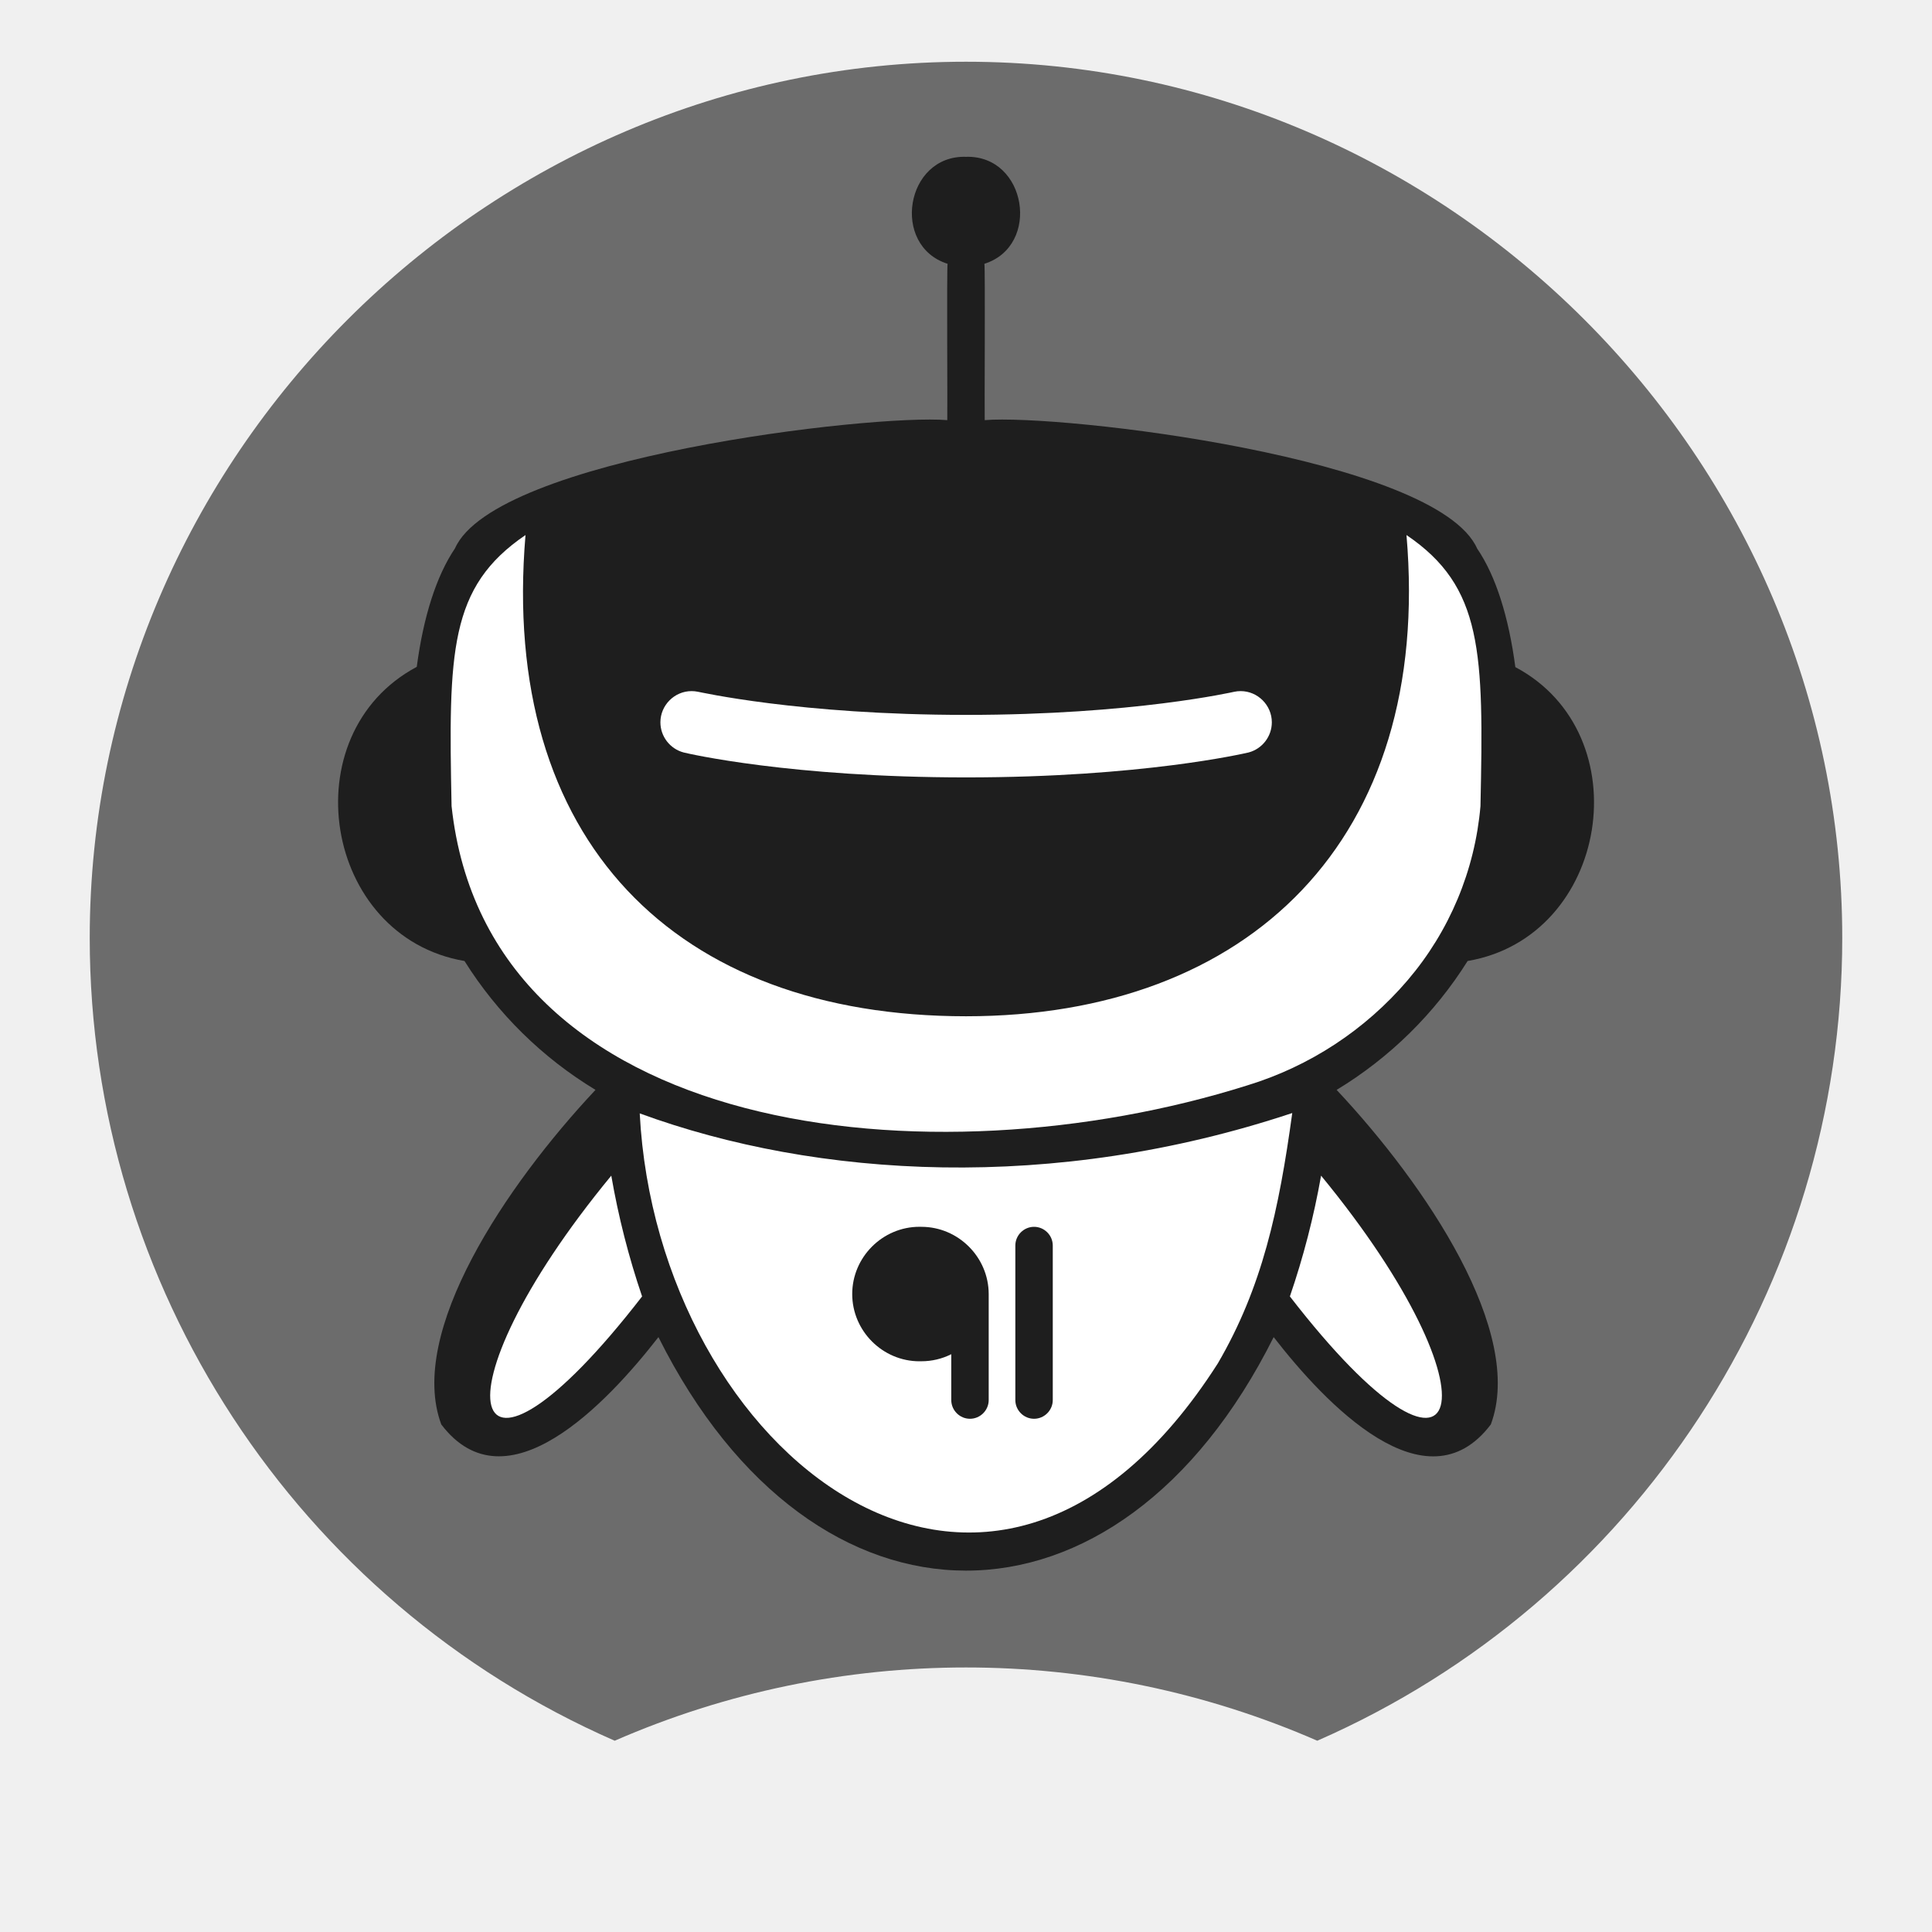
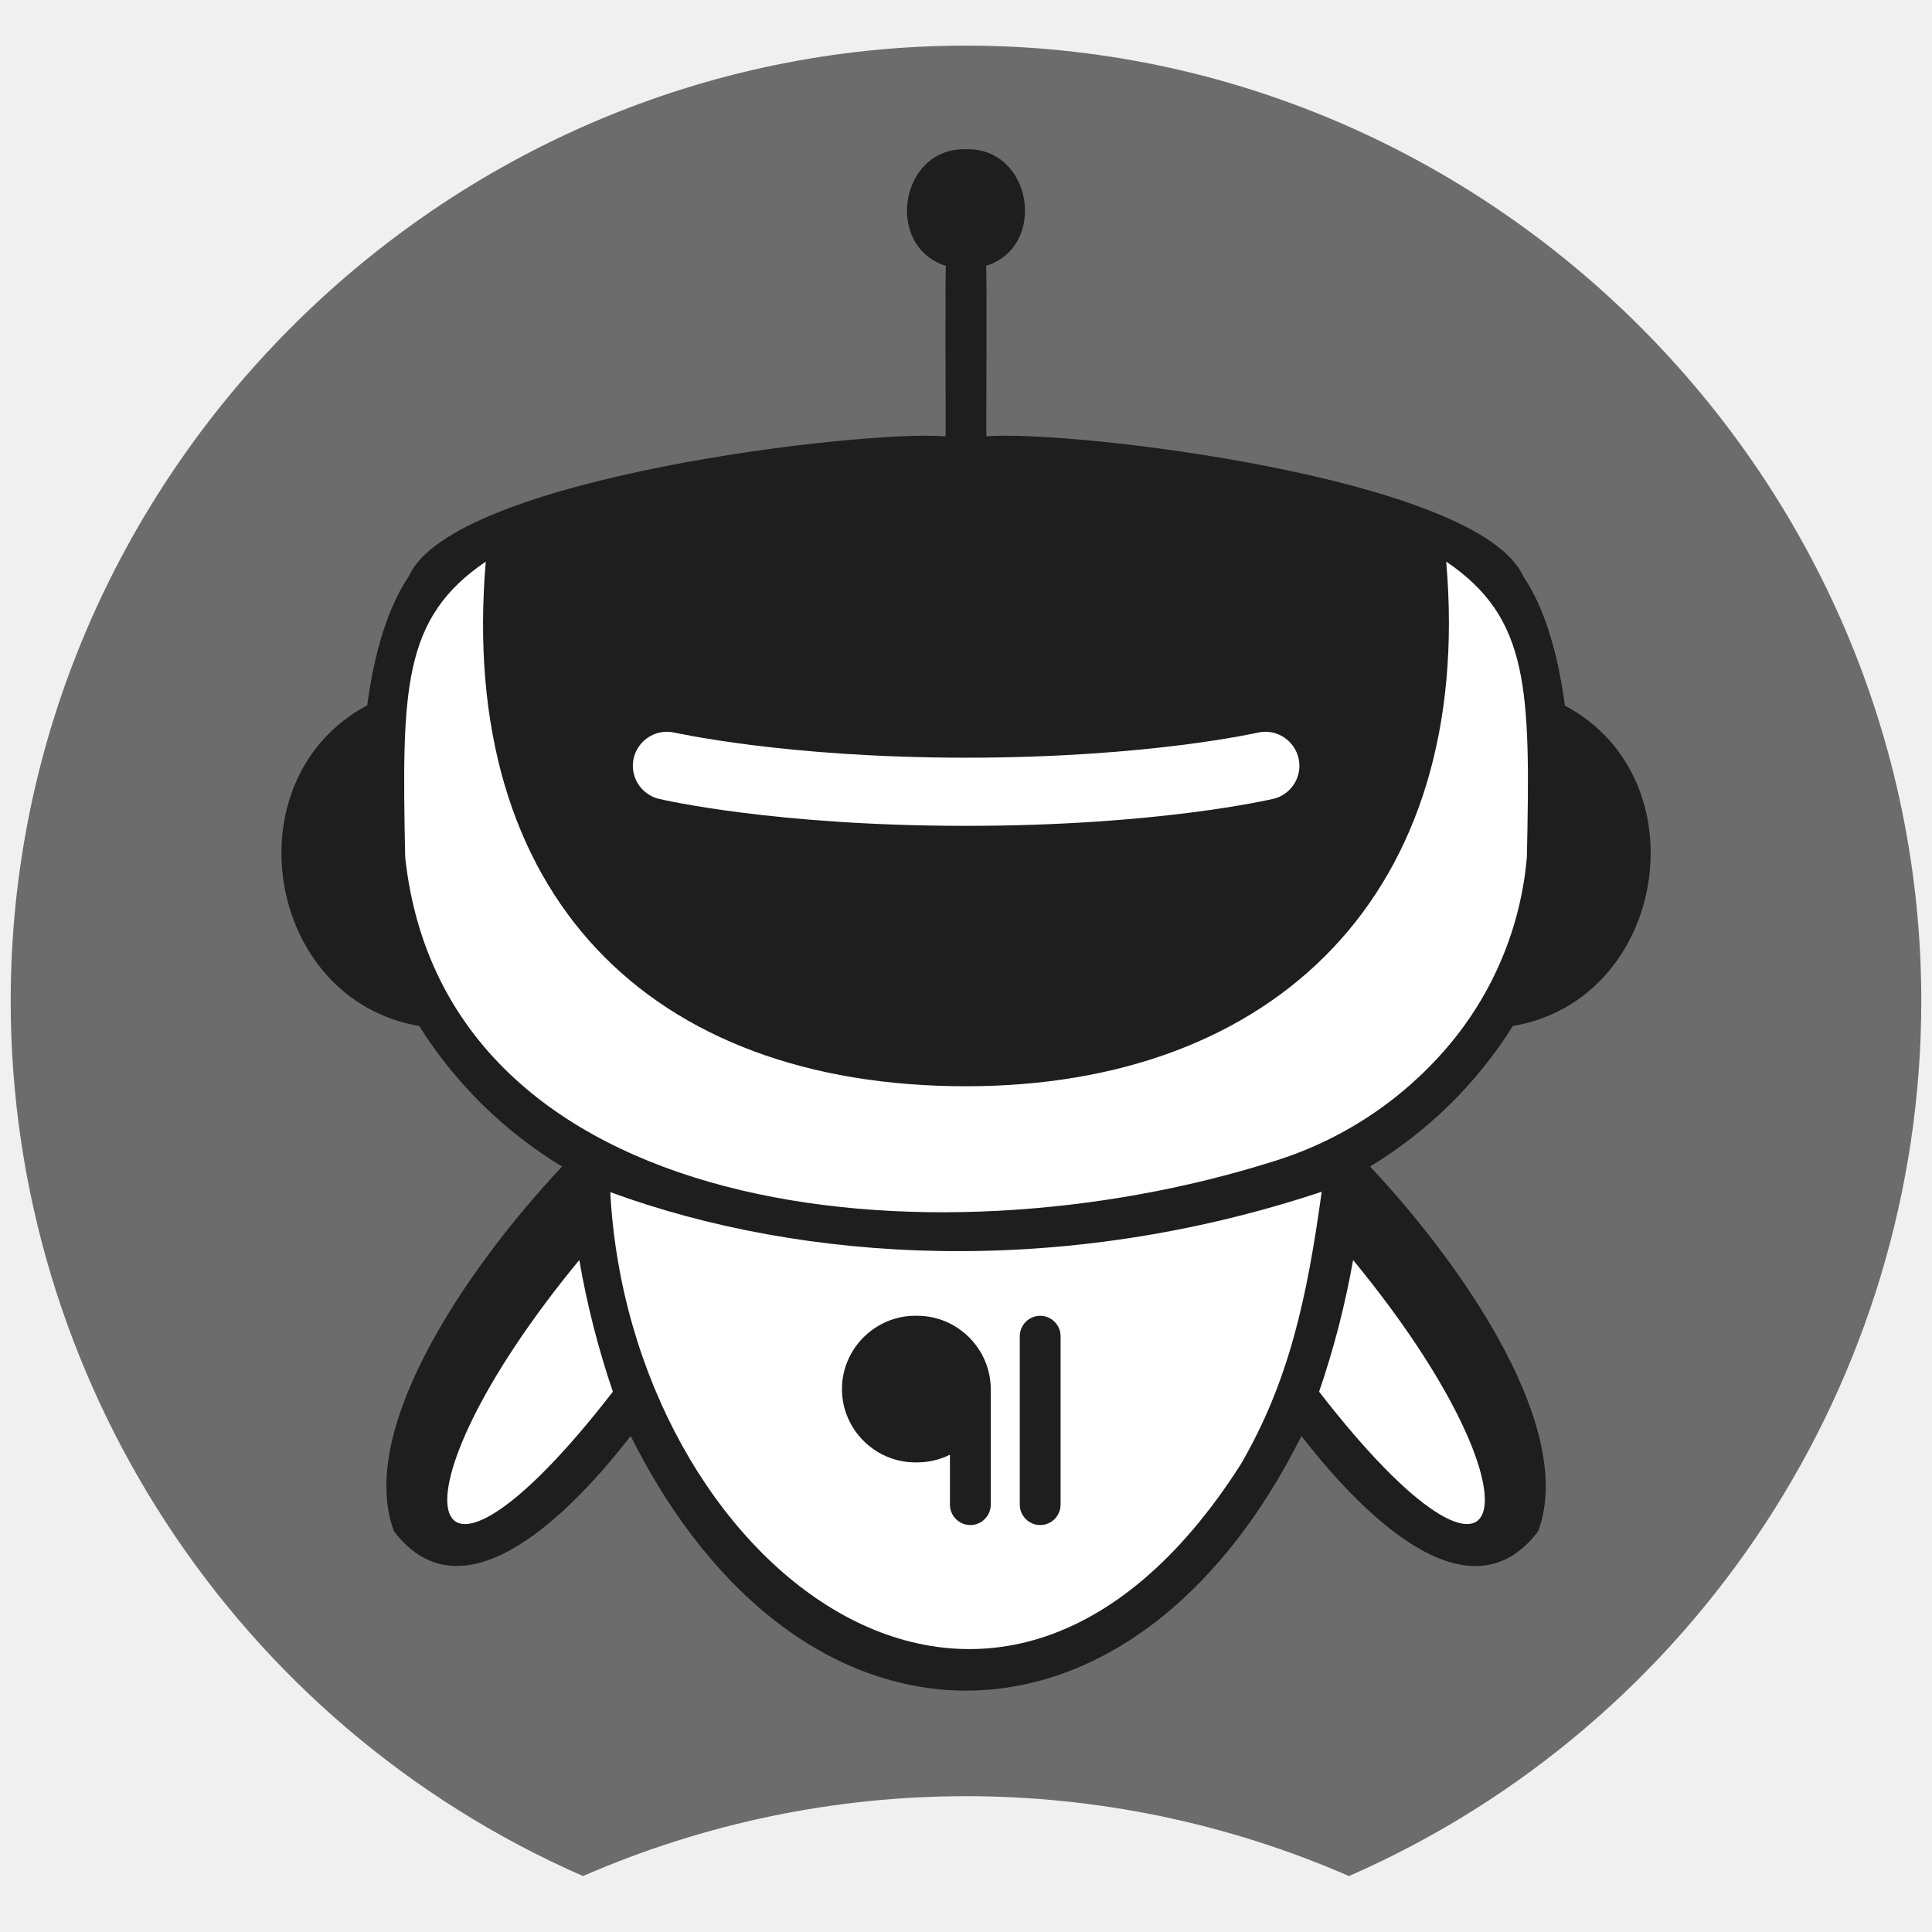
<svg xmlns="http://www.w3.org/2000/svg" width="100%" height="100%" viewBox="0 0 100 100" version="1.1" xml:space="preserve" style="fill-rule:evenodd;clip-rule:evenodd;stroke-linejoin:round;stroke-miterlimit:2;">
  <g transform="matrix(1,0,0,1,-266,-630)">
    <g id="safari-pinned-tab" transform="matrix(0.568182,0,0,0.480769,429.636,433.365)">
      <rect x="-288" y="409" width="176" height="208" style="fill:none;" />
-       <g id="robot" transform="matrix(0.568299,0,0,0.671626,-310.25,379.682)">
-         <g transform="matrix(1,0,0,1,44,44)">
-           <rect x="0" y="0" width="300" height="309" style="fill:none;" />
-         </g>
-         <path d="M194.003,53.55L193.997,53.55C116.943,53.55 53.537,116.956 53.537,194.01C53.537,249.706 86.665,300.363 137.69,322.69C173.579,307.03 214.421,307.03 250.31,322.69C301.335,300.363 334.463,249.706 334.463,194.01C334.463,116.956 271.057,53.55 194.003,53.55Z" style="fill:rgb(108,108,108);fill-rule:nonzero;" />
-         <g transform="matrix(1,0,0,1,44,44)">
-           <path d="M230.41,153.7C225.12,162.132 217.928,169.209 209.41,174.36C223.71,189.6 239.63,213.23 234.13,227.99C223.75,241.7 207.63,224.7 199.32,213.99C174.37,263.91 125.64,263.89 100.7,213.99C92.38,224.69 76.28,241.68 65.89,227.99C60.39,213.22 76.3,189.61 90.61,174.36C82.092,169.209 74.9,162.132 69.61,153.7C46.95,149.84 41.74,117.33 61.96,106.55C63.02,98.55 65.09,91.99 68.09,87.55C74.52,73.05 134.9,66 147,67C147.05,66.49 146.9,42.41 147.05,41.94C137.94,39.06 140.27,24.5 150,24.79C159.73,24.5 162.06,39.06 152.95,41.94C153.1,42.41 152.95,66.49 153,67C165.12,66 225.46,73 231.94,87.59C234.94,91.98 237,98.59 238.06,106.59C258.27,117.32 253.08,149.84 230.41,153.7Z" style="fill:rgb(30,30,30);fill-rule:nonzero;" />
-         </g>
-         <path d="M141.7,222.13C144.52,276.36 197.8,319.47 234.37,262.2C241.49,250.01 244.16,237.66 246.3,222.07C208,234.82 170.11,232.54 141.7,222.13Z" style="fill:white;fill-rule:nonzero;" />
-         <path d="M142.08,251.47C139.929,245.156 138.278,238.683 137.14,232.11C107.83,267.67 113.52,288.37 142.08,251.47Z" style="fill:white;fill-rule:nonzero;" />
-         <path d="M264.61,129.42C268.81,178.28 239.32,206.56 194.01,206.56C147.47,206.56 119.25,178.42 123.39,129.42C111.13,137.75 111.04,148.13 111.54,172.87C117.29,226.27 188.6,233.57 239.09,217.64C249.087,214.589 258.006,208.741 264.79,200.79C271.501,192.931 275.586,183.166 276.47,172.87C277,148.15 276.86,137.72 264.61,129.42Z" style="fill:white;fill-rule:nonzero;" />
-         <path d="M245.92,251.47C274.45,288.33 280.21,267.72 250.92,232.11C249.758,238.683 248.086,245.156 245.92,251.47Z" style="fill:white;fill-rule:nonzero;" />
-         <path d="M194,168.27C165.91,168.27 149.42,164.45 148.73,164.27C146.547,163.689 145.015,161.697 145.015,159.438C145.015,156.695 147.272,154.438 150.015,154.438C150.353,154.438 150.689,154.472 151.02,154.54C151.18,154.54 167.2,158.25 194.02,158.25C220.84,158.25 236.85,154.57 237.02,154.54C237.351,154.472 237.687,154.438 238.025,154.438C240.768,154.438 243.025,156.695 243.025,159.438C243.025,161.697 241.493,163.689 239.31,164.27C238.62,164.43 222.13,168.27 194.04,168.27L194,168.27Z" style="fill:white;fill-rule:nonzero;" />
-         <g transform="matrix(1,0,0,1,0,-0.019156)">
-           <path d="M186.87,240.33C186.761,240.327 186.651,240.325 186.542,240.325C180.628,240.325 175.762,245.191 175.762,251.105C175.762,257.019 180.628,261.885 186.542,261.885C186.651,261.885 186.761,261.883 186.87,261.88C188.526,261.88 190.16,261.493 191.64,260.75L191.64,268.1C191.64,269.746 192.994,271.1 194.64,271.1C196.286,271.1 197.64,269.746 197.64,268.1L197.64,251.1C197.629,245.196 192.774,240.341 186.87,240.33Z" style="fill:rgb(30,30,30);fill-rule:nonzero;" />
-         </g>
-         <g transform="matrix(1,0,0,1,0,-0.019156)">
-           <path d="M204.91,240.33C203.264,240.33 201.91,241.684 201.91,243.33L201.91,268.1C201.91,269.746 203.264,271.1 204.91,271.1C206.556,271.1 207.91,269.746 207.91,268.1L207.91,243.33C207.91,241.684 206.556,240.33 204.91,240.33Z" style="fill:rgb(30,30,30);fill-rule:nonzero;" />
+       <clipPath id="_clip1">
+         <rect x="-288" y="409" width="176" height="208" />
+       </clipPath>
+       <g clip-path="url(#_clip1)">
+         <g id="robot" transform="matrix(0.619561,0,0,0.732208,-320.195,374.703)">
+           <g transform="matrix(1,0,0,1,44,44)">
+             <rect x="0" y="0" width="300" height="309" style="fill:none;" />
+           </g>
+           <path d="M194.003,53.55L193.997,53.55C116.943,53.55 53.537,116.956 53.537,194.01C53.537,249.706 86.665,300.363 137.69,322.69C173.579,307.03 214.421,307.03 250.31,322.69C301.335,300.363 334.463,249.706 334.463,194.01C334.463,116.956 271.057,53.55 194.003,53.55Z" style="fill:rgb(108,108,108);fill-rule:nonzero;" />
+           <g transform="matrix(1,0,0,1,44,44)">
+             <path d="M230.41,153.7C225.12,162.132 217.928,169.209 209.41,174.36C223.71,189.6 239.63,213.23 234.13,227.99C223.75,241.7 207.63,224.7 199.32,213.99C174.37,263.91 125.64,263.89 100.7,213.99C92.38,224.69 76.28,241.68 65.89,227.99C60.39,213.22 76.3,189.61 90.61,174.36C82.092,169.209 74.9,162.132 69.61,153.7C46.95,149.84 41.74,117.33 61.96,106.55C63.02,98.55 65.09,91.99 68.09,87.55C74.52,73.05 134.9,66 147,67C147.05,66.49 146.9,42.41 147.05,41.94C137.94,39.06 140.27,24.5 150,24.79C159.73,24.5 162.06,39.06 152.95,41.94C153.1,42.41 152.95,66.49 153,67C165.12,66 225.46,73 231.94,87.59C234.94,91.98 237,98.59 238.06,106.59C258.27,117.32 253.08,149.84 230.41,153.7Z" style="fill:rgb(30,30,30);" />
+           </g>
+           <path d="M141.7,222.13C144.52,276.36 197.8,319.47 234.37,262.2C241.49,250.01 244.16,237.66 246.3,222.07C208,234.82 170.11,232.54 141.7,222.13Z" style="fill:white;" />
+           <path d="M142.08,251.47C139.929,245.156 138.278,238.683 137.14,232.11C107.83,267.67 113.52,288.37 142.08,251.47Z" style="fill:white;" />
+           <path d="M264.61,129.42C268.81,178.28 239.32,206.56 194.01,206.56C147.47,206.56 119.25,178.42 123.39,129.42C111.13,137.75 111.04,148.13 111.54,172.87C117.29,226.27 188.6,233.57 239.09,217.64C249.087,214.589 258.006,208.741 264.79,200.79C271.501,192.931 275.586,183.166 276.47,172.87C277,148.15 276.86,137.72 264.61,129.42Z" style="fill:white;" />
+           <path d="M245.92,251.47C274.45,288.33 280.21,267.72 250.92,232.11C249.758,238.683 248.086,245.156 245.92,251.47Z" style="fill:white;" />
+           <path d="M194,168.27C165.91,168.27 149.42,164.45 148.73,164.27C146.547,163.689 145.015,161.697 145.015,159.438C145.015,156.695 147.272,154.438 150.015,154.438C150.353,154.438 150.689,154.472 151.02,154.54C151.18,154.54 167.2,158.25 194.02,158.25C220.84,158.25 236.85,154.57 237.02,154.54C237.351,154.472 237.687,154.438 238.025,154.438C240.768,154.438 243.025,156.695 243.025,159.438C243.025,161.697 241.493,163.689 239.31,164.27C238.62,164.43 222.13,168.27 194.04,168.27L194,168.27Z" style="fill:white;" />
+           <g transform="matrix(1,0,0,1,0,-0.019156)">
+             <path d="M186.87,240.33C186.761,240.327 186.651,240.325 186.542,240.325C180.628,240.325 175.762,245.191 175.762,251.105C175.762,257.019 180.628,261.885 186.542,261.885C186.651,261.885 186.761,261.883 186.87,261.88C188.526,261.88 190.16,261.493 191.64,260.75L191.64,268.1C191.64,269.746 192.994,271.1 194.64,271.1C196.286,271.1 197.64,269.746 197.64,268.1L197.64,251.1C197.629,245.196 192.774,240.341 186.87,240.33Z" style="fill:rgb(30,30,30);" />
+           </g>
+           <g transform="matrix(1,0,0,1,0,-0.019156)">
+             <path d="M204.91,240.33C203.264,240.33 201.91,241.684 201.91,243.33L201.91,268.1C201.91,269.746 203.264,271.1 204.91,271.1C206.556,271.1 207.91,269.746 207.91,268.1L207.91,243.33C207.91,241.684 206.556,240.33 204.91,240.33Z" style="fill:rgb(30,30,30);" />
+           </g>
        </g>
      </g>
    </g>
  </g>
</svg>
